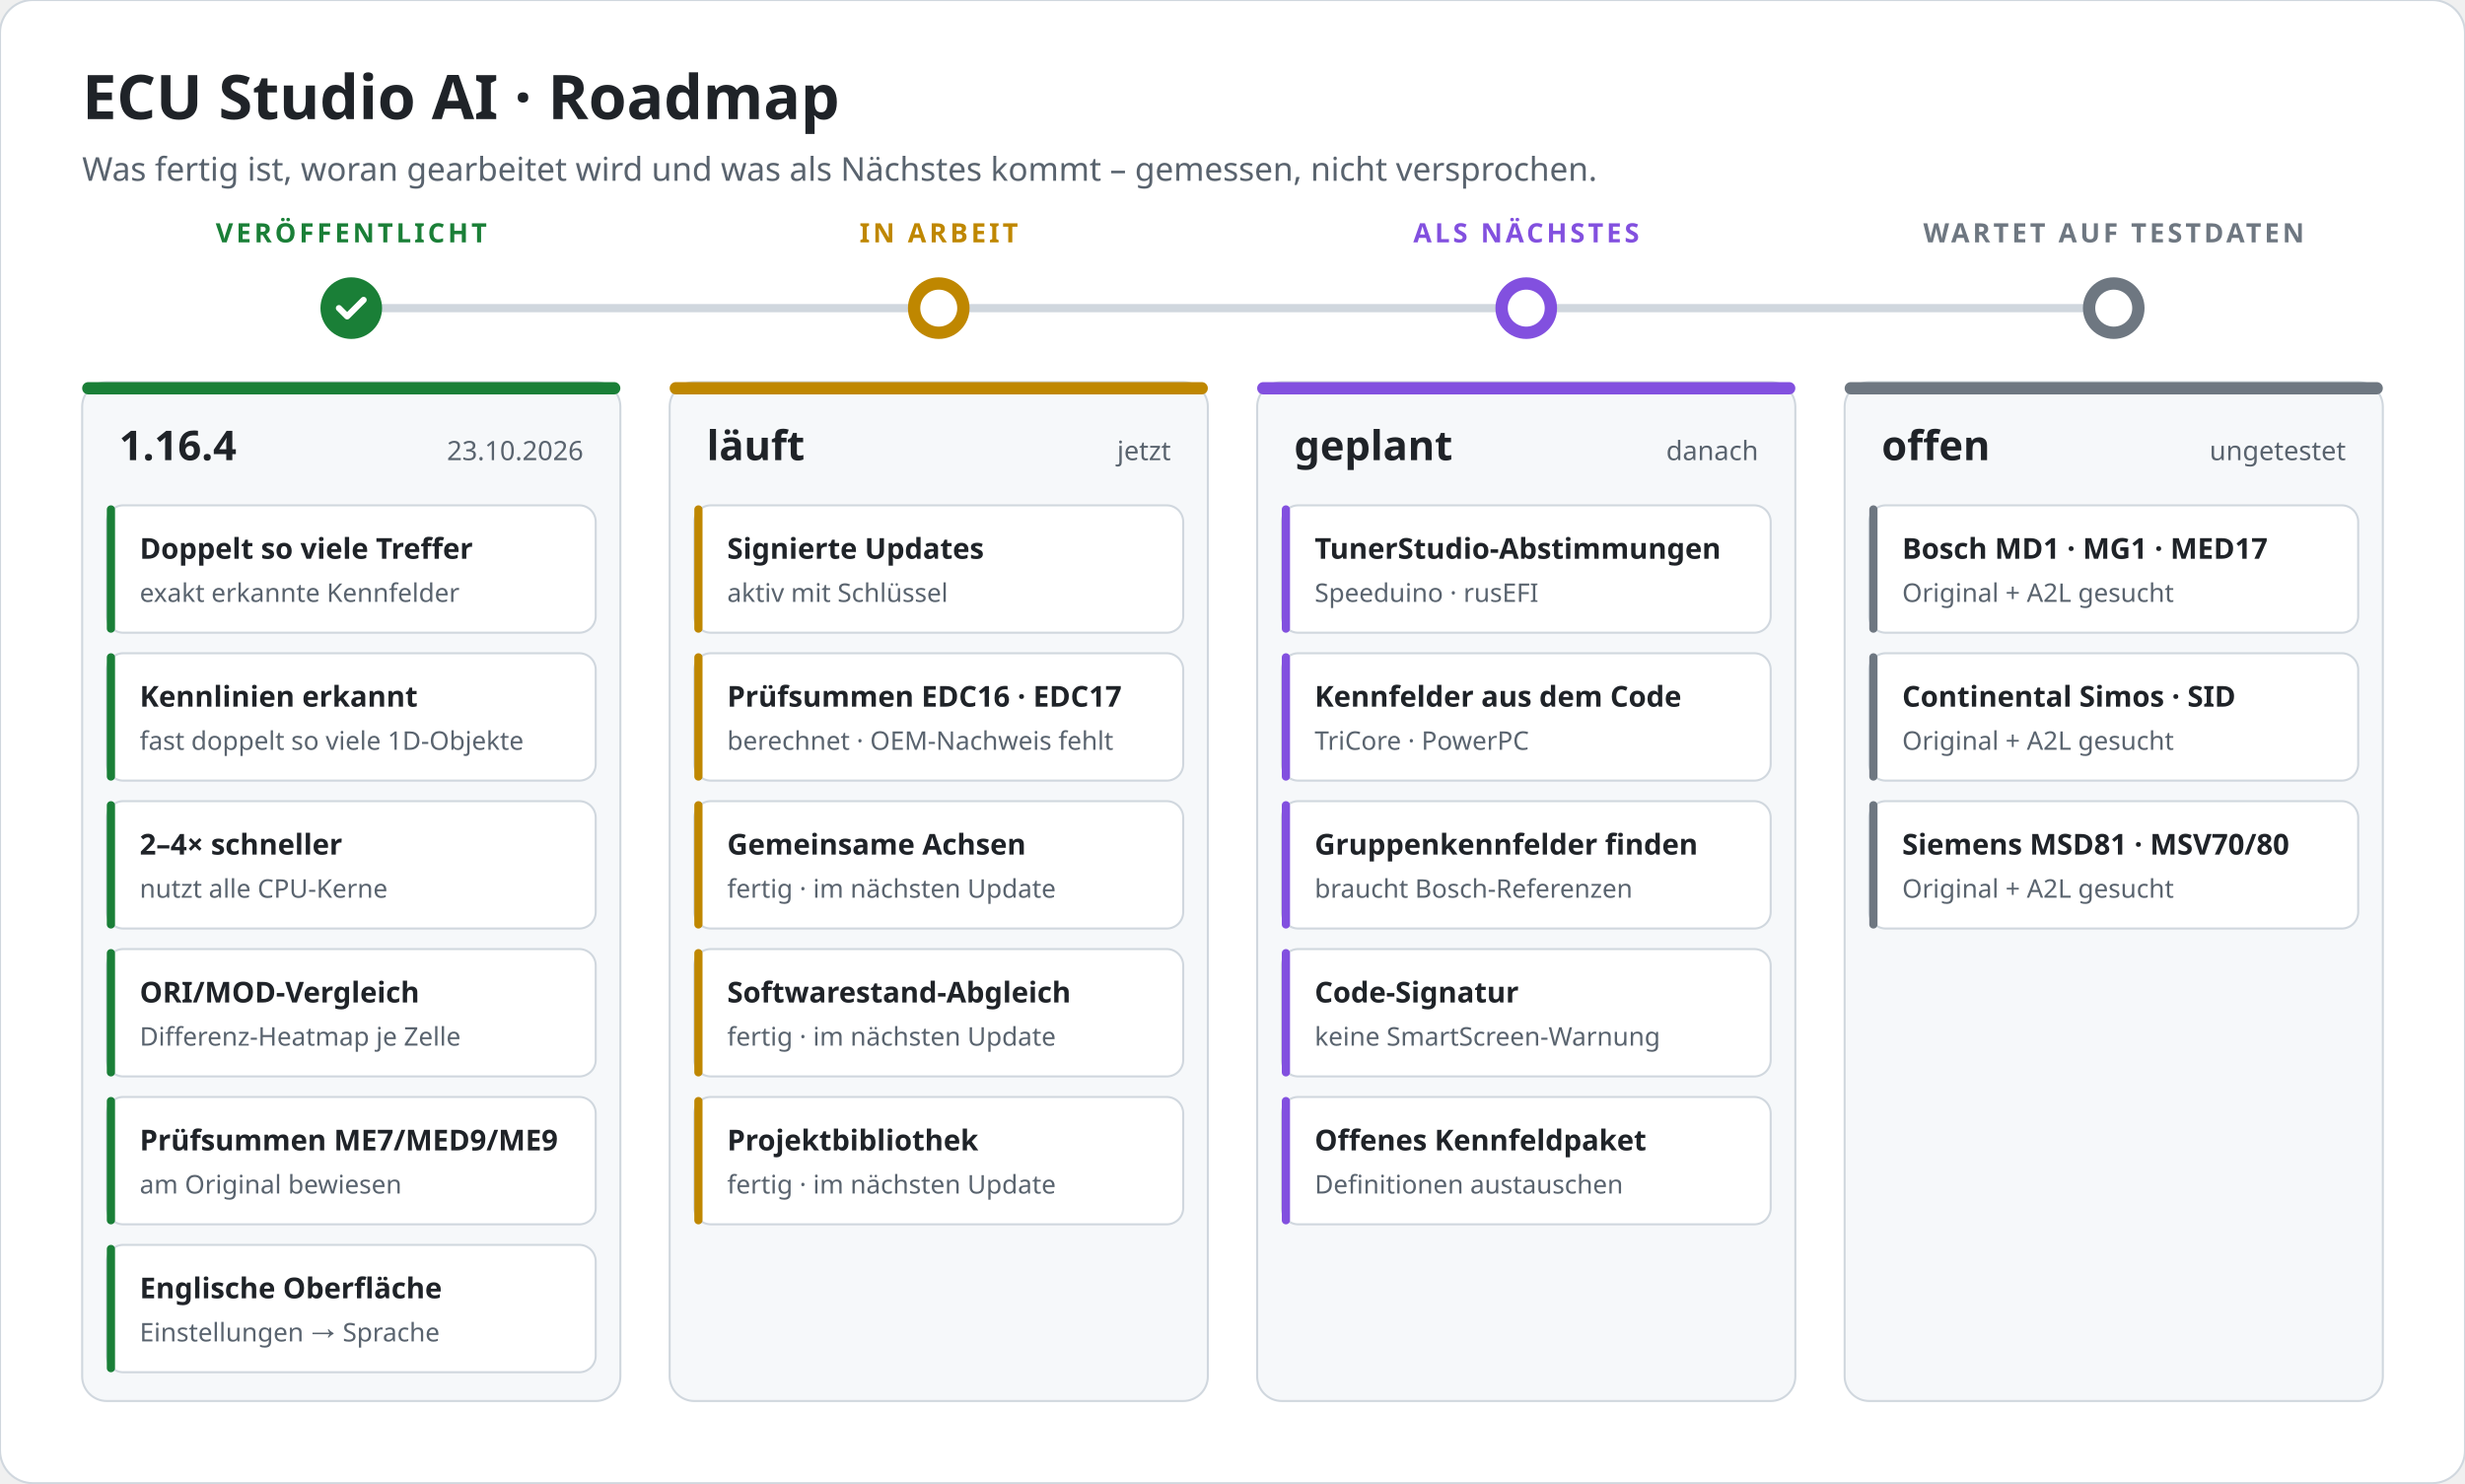
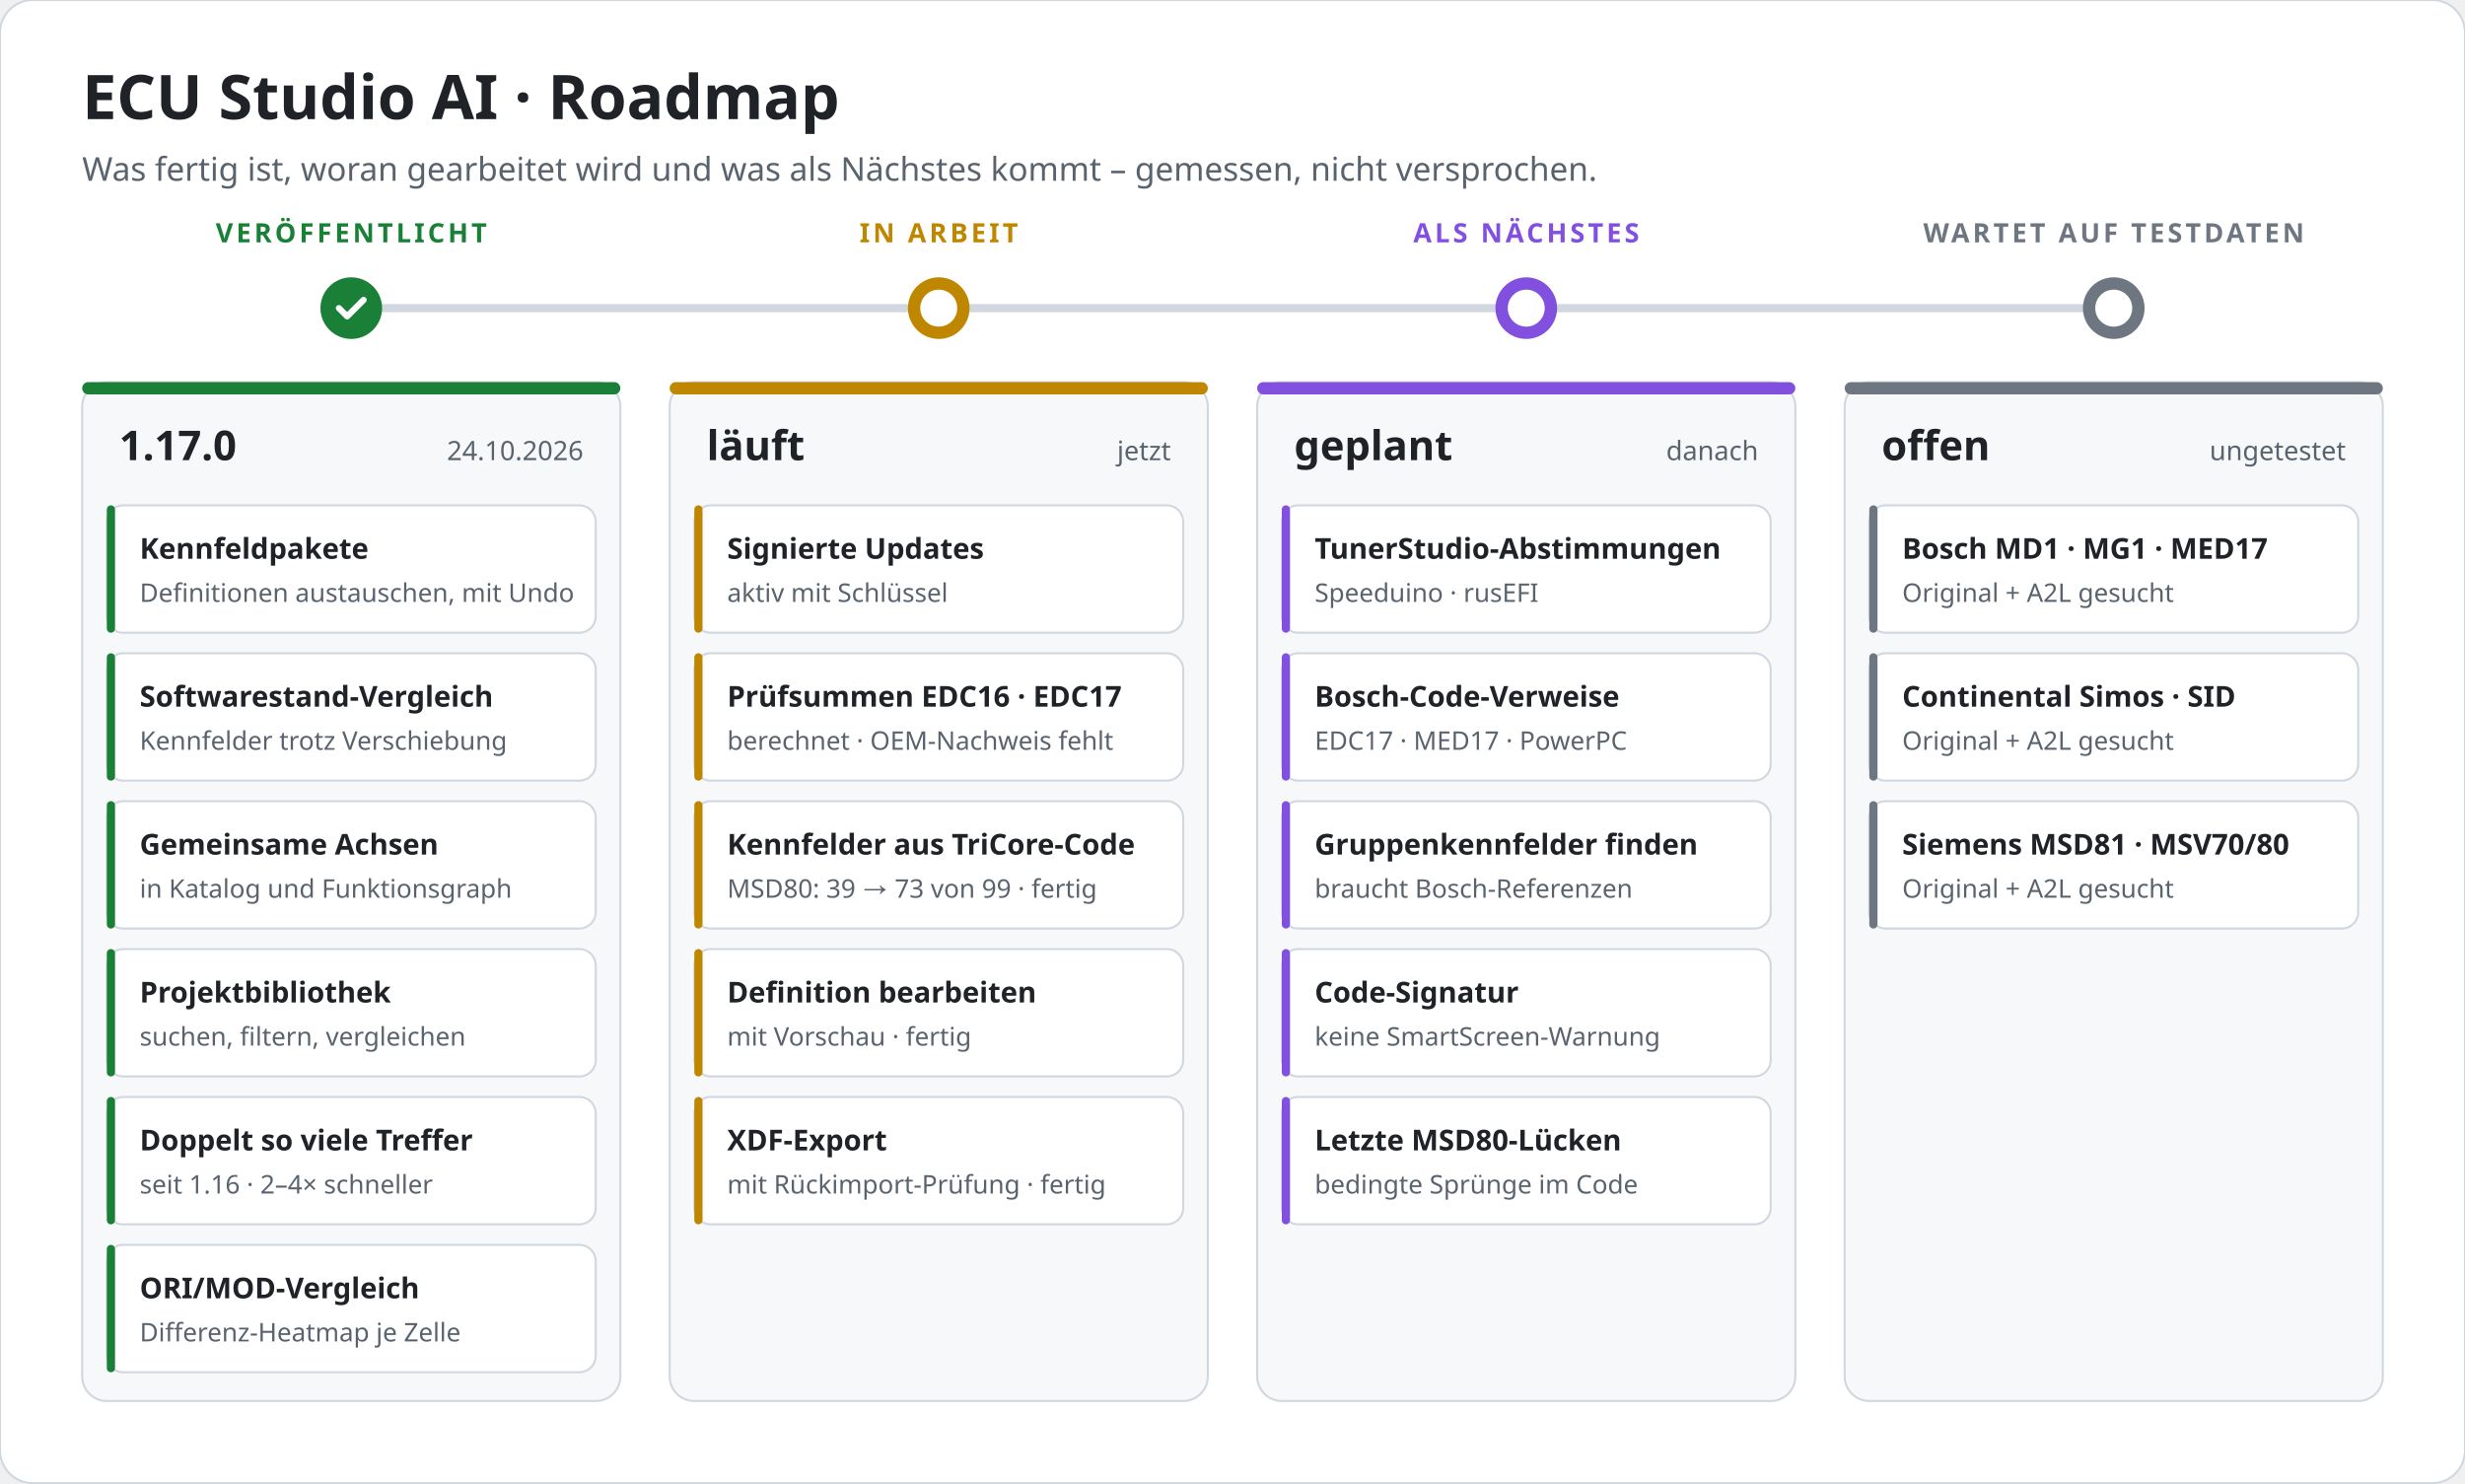
<svg xmlns="http://www.w3.org/2000/svg" width="1200" height="722" viewBox="0 0 1200 722" font-family="-apple-system,BlinkMacSystemFont,'Segoe UI','Noto Sans',Helvetica,Arial,sans-serif">
  <rect width="1200" height="722" rx="16" fill="#ffffff" stroke="#d0d7de" />
  <text x="40" y="58" font-size="30" font-weight="700" fill="#1f2328">ECU Studio AI · Roadmap</text>
  <text x="40" y="88" font-size="16" fill="#59636e">Was fertig ist, woran gearbeitet wird und was als Nächstes kommt – gemessen, nicht versprochen.</text>
  <line x1="171.0" y1="150" x2="1029.0" y2="150" stroke="#d0d7de" stroke-width="4" stroke-linecap="round" />
  <line x1="171.0" y1="150" x2="171.0" y2="150" stroke="#1a7f37" stroke-width="4" stroke-linecap="round" />
  <circle cx="171.0" cy="150" r="15" fill="#1a7f37" />
  <path d="M165.0 150 l4 4 l8 -8" stroke="#ffffff" stroke-width="3" fill="none" stroke-linecap="round" stroke-linejoin="round" />
  <text x="171.0" y="118" text-anchor="middle" font-size="13" font-weight="700" letter-spacing="1.5" fill="#1a7f37">VERÖFFENTLICHT</text>
  <rect x="40" y="186" width="262" height="496" rx="12" fill="#f6f8fa" stroke="#d0d7de" />
  <rect x="40" y="186" width="262" height="6" rx="3" fill="#1a7f37" />
-   <text x="58" y="224" font-size="20" font-weight="700" fill="#1f2328">1.16.4</text>
-   <text x="284" y="224" text-anchor="end" font-size="13" fill="#59636e">23.10.2026</text>
+   <text x="58" y="224" font-size="20" font-weight="700" fill="#1f2328">1.17.0</text>
+   <text x="284" y="224" text-anchor="end" font-size="13" fill="#59636e">24.10.2026</text>
  <rect x="52" y="246" width="238" height="62" rx="8" fill="#ffffff" stroke="#d0d7de" />
  <rect x="52" y="246" width="4" height="62" rx="2" fill="#1a7f37" />
-   <text x="68" y="272" font-size="14" font-weight="600" fill="#1f2328">Doppelt so viele Treffer</text>
-   <text x="68" y="293" font-size="12.5" fill="#59636e">exakt erkannte Kennfelder</text>
+   <text x="68" y="272" font-size="14" font-weight="600" fill="#1f2328">Kennfeldpakete</text>
+   <text x="68" y="293" font-size="12.5" fill="#59636e">Definitionen austauschen, mit Undo</text>
  <rect x="52" y="318" width="238" height="62" rx="8" fill="#ffffff" stroke="#d0d7de" />
  <rect x="52" y="318" width="4" height="62" rx="2" fill="#1a7f37" />
-   <text x="68" y="344" font-size="14" font-weight="600" fill="#1f2328">Kennlinien erkannt</text>
-   <text x="68" y="365" font-size="12.5" fill="#59636e">fast doppelt so viele 1D-Objekte</text>
+   <text x="68" y="344" font-size="14" font-weight="600" fill="#1f2328">Softwarestand-Vergleich</text>
+   <text x="68" y="365" font-size="12.5" fill="#59636e">Kennfelder trotz Verschiebung</text>
  <rect x="52" y="390" width="238" height="62" rx="8" fill="#ffffff" stroke="#d0d7de" />
  <rect x="52" y="390" width="4" height="62" rx="2" fill="#1a7f37" />
-   <text x="68" y="416" font-size="14" font-weight="600" fill="#1f2328">2–4× schneller</text>
-   <text x="68" y="437" font-size="12.5" fill="#59636e">nutzt alle CPU-Kerne</text>
+   <text x="68" y="416" font-size="14" font-weight="600" fill="#1f2328">Gemeinsame Achsen</text>
+   <text x="68" y="437" font-size="12.5" fill="#59636e">in Katalog und Funktionsgraph</text>
  <rect x="52" y="462" width="238" height="62" rx="8" fill="#ffffff" stroke="#d0d7de" />
  <rect x="52" y="462" width="4" height="62" rx="2" fill="#1a7f37" />
-   <text x="68" y="488" font-size="14" font-weight="600" fill="#1f2328">ORI/MOD-Vergleich</text>
-   <text x="68" y="509" font-size="12.5" fill="#59636e">Differenz-Heatmap je Zelle</text>
+   <text x="68" y="488" font-size="14" font-weight="600" fill="#1f2328">Projektbibliothek</text>
+   <text x="68" y="509" font-size="12.5" fill="#59636e">suchen, filtern, vergleichen</text>
  <rect x="52" y="534" width="238" height="62" rx="8" fill="#ffffff" stroke="#d0d7de" />
  <rect x="52" y="534" width="4" height="62" rx="2" fill="#1a7f37" />
-   <text x="68" y="560" font-size="14" font-weight="600" fill="#1f2328">Prüfsummen ME7/MED9/ME9</text>
-   <text x="68" y="581" font-size="12.5" fill="#59636e">am Original bewiesen</text>
+   <text x="68" y="560" font-size="14" font-weight="600" fill="#1f2328">Doppelt so viele Treffer</text>
+   <text x="68" y="581" font-size="12.5" fill="#59636e">seit 1.16 · 2–4× schneller</text>
  <rect x="52" y="606" width="238" height="62" rx="8" fill="#ffffff" stroke="#d0d7de" />
  <rect x="52" y="606" width="4" height="62" rx="2" fill="#1a7f37" />
-   <text x="68" y="632" font-size="14" font-weight="600" fill="#1f2328">Englische Oberfläche</text>
-   <text x="68" y="653" font-size="12.5" fill="#59636e">Einstellungen → Sprache</text>
+   <text x="68" y="632" font-size="14" font-weight="600" fill="#1f2328">ORI/MOD-Vergleich</text>
+   <text x="68" y="653" font-size="12.5" fill="#59636e">Differenz-Heatmap je Zelle</text>
  <circle cx="457.0" cy="150" r="15" fill="#bf8700" />
  <circle cx="457.0" cy="150" r="9" fill="#ffffff" />
  <text x="457.0" y="118" text-anchor="middle" font-size="13" font-weight="700" letter-spacing="1.5" fill="#bf8700">IN ARBEIT</text>
  <rect x="326" y="186" width="262" height="496" rx="12" fill="#f6f8fa" stroke="#d0d7de" />
  <rect x="326" y="186" width="262" height="6" rx="3" fill="#bf8700" />
  <text x="344" y="224" font-size="20" font-weight="700" fill="#1f2328">läuft</text>
  <text x="570" y="224" text-anchor="end" font-size="13" fill="#59636e">jetzt</text>
  <rect x="338" y="246" width="238" height="62" rx="8" fill="#ffffff" stroke="#d0d7de" />
  <rect x="338" y="246" width="4" height="62" rx="2" fill="#bf8700" />
  <text x="354" y="272" font-size="14" font-weight="600" fill="#1f2328">Signierte Updates</text>
  <text x="354" y="293" font-size="12.5" fill="#59636e">aktiv mit Schlüssel</text>
  <rect x="338" y="318" width="238" height="62" rx="8" fill="#ffffff" stroke="#d0d7de" />
  <rect x="338" y="318" width="4" height="62" rx="2" fill="#bf8700" />
  <text x="354" y="344" font-size="14" font-weight="600" fill="#1f2328">Prüfsummen EDC16 · EDC17</text>
  <text x="354" y="365" font-size="12.5" fill="#59636e">berechnet · OEM-Nachweis fehlt</text>
  <rect x="338" y="390" width="238" height="62" rx="8" fill="#ffffff" stroke="#d0d7de" />
  <rect x="338" y="390" width="4" height="62" rx="2" fill="#bf8700" />
-   <text x="354" y="416" font-size="14" font-weight="600" fill="#1f2328">Gemeinsame Achsen</text>
-   <text x="354" y="437" font-size="12.5" fill="#59636e">fertig · im nächsten Update</text>
+   <text x="354" y="416" font-size="14" font-weight="600" fill="#1f2328">Kennfelder aus TriCore-Code</text>
+   <text x="354" y="437" font-size="12.5" fill="#59636e">MSD80: 39 → 73 von 99 · fertig</text>
  <rect x="338" y="462" width="238" height="62" rx="8" fill="#ffffff" stroke="#d0d7de" />
  <rect x="338" y="462" width="4" height="62" rx="2" fill="#bf8700" />
-   <text x="354" y="488" font-size="14" font-weight="600" fill="#1f2328">Softwarestand-Abgleich</text>
-   <text x="354" y="509" font-size="12.5" fill="#59636e">fertig · im nächsten Update</text>
+   <text x="354" y="488" font-size="14" font-weight="600" fill="#1f2328">Definition bearbeiten</text>
+   <text x="354" y="509" font-size="12.5" fill="#59636e">mit Vorschau · fertig</text>
  <rect x="338" y="534" width="238" height="62" rx="8" fill="#ffffff" stroke="#d0d7de" />
  <rect x="338" y="534" width="4" height="62" rx="2" fill="#bf8700" />
-   <text x="354" y="560" font-size="14" font-weight="600" fill="#1f2328">Projektbibliothek</text>
-   <text x="354" y="581" font-size="12.5" fill="#59636e">fertig · im nächsten Update</text>
+   <text x="354" y="560" font-size="14" font-weight="600" fill="#1f2328">XDF-Export</text>
+   <text x="354" y="581" font-size="12.5" fill="#59636e">mit Rückimport-Prüfung · fertig</text>
  <circle cx="743.0" cy="150" r="15" fill="#8250df" />
  <circle cx="743.0" cy="150" r="9" fill="#ffffff" />
  <text x="743.0" y="118" text-anchor="middle" font-size="13" font-weight="700" letter-spacing="1.5" fill="#8250df">ALS NÄCHSTES</text>
  <rect x="612" y="186" width="262" height="496" rx="12" fill="#f6f8fa" stroke="#d0d7de" />
  <rect x="612" y="186" width="262" height="6" rx="3" fill="#8250df" />
  <text x="630" y="224" font-size="20" font-weight="700" fill="#1f2328">geplant</text>
  <text x="856" y="224" text-anchor="end" font-size="13" fill="#59636e">danach</text>
  <rect x="624" y="246" width="238" height="62" rx="8" fill="#ffffff" stroke="#d0d7de" />
  <rect x="624" y="246" width="4" height="62" rx="2" fill="#8250df" />
  <text x="640" y="272" font-size="14" font-weight="600" fill="#1f2328">TunerStudio-Abstimmungen</text>
  <text x="640" y="293" font-size="12.5" fill="#59636e">Speeduino · rusEFI</text>
  <rect x="624" y="318" width="238" height="62" rx="8" fill="#ffffff" stroke="#d0d7de" />
  <rect x="624" y="318" width="4" height="62" rx="2" fill="#8250df" />
-   <text x="640" y="344" font-size="14" font-weight="600" fill="#1f2328">Kennfelder aus dem Code</text>
-   <text x="640" y="365" font-size="12.5" fill="#59636e">TriCore · PowerPC</text>
+   <text x="640" y="344" font-size="14" font-weight="600" fill="#1f2328">Bosch-Code-Verweise</text>
+   <text x="640" y="365" font-size="12.5" fill="#59636e">EDC17 · MED17 · PowerPC</text>
  <rect x="624" y="390" width="238" height="62" rx="8" fill="#ffffff" stroke="#d0d7de" />
  <rect x="624" y="390" width="4" height="62" rx="2" fill="#8250df" />
  <text x="640" y="416" font-size="14" font-weight="600" fill="#1f2328">Gruppenkennfelder finden</text>
  <text x="640" y="437" font-size="12.5" fill="#59636e">braucht Bosch-Referenzen</text>
  <rect x="624" y="462" width="238" height="62" rx="8" fill="#ffffff" stroke="#d0d7de" />
  <rect x="624" y="462" width="4" height="62" rx="2" fill="#8250df" />
  <text x="640" y="488" font-size="14" font-weight="600" fill="#1f2328">Code-Signatur</text>
  <text x="640" y="509" font-size="12.5" fill="#59636e">keine SmartScreen-Warnung</text>
  <rect x="624" y="534" width="238" height="62" rx="8" fill="#ffffff" stroke="#d0d7de" />
  <rect x="624" y="534" width="4" height="62" rx="2" fill="#8250df" />
-   <text x="640" y="560" font-size="14" font-weight="600" fill="#1f2328">Offenes Kennfeldpaket</text>
-   <text x="640" y="581" font-size="12.5" fill="#59636e">Definitionen austauschen</text>
+   <text x="640" y="560" font-size="14" font-weight="600" fill="#1f2328">Letzte MSD80-Lücken</text>
+   <text x="640" y="581" font-size="12.5" fill="#59636e">bedingte Sprünge im Code</text>
  <circle cx="1029.0" cy="150" r="15" fill="#6e7781" />
  <circle cx="1029.0" cy="150" r="9" fill="#ffffff" />
  <text x="1029.0" y="118" text-anchor="middle" font-size="13" font-weight="700" letter-spacing="1.5" fill="#6e7781">WARTET AUF TESTDATEN</text>
  <rect x="898" y="186" width="262" height="496" rx="12" fill="#f6f8fa" stroke="#d0d7de" />
  <rect x="898" y="186" width="262" height="6" rx="3" fill="#6e7781" />
  <text x="916" y="224" font-size="20" font-weight="700" fill="#1f2328">offen</text>
  <text x="1142" y="224" text-anchor="end" font-size="13" fill="#59636e">ungetestet</text>
  <rect x="910" y="246" width="238" height="62" rx="8" fill="#ffffff" stroke="#d0d7de" />
  <rect x="910" y="246" width="4" height="62" rx="2" fill="#6e7781" />
  <text x="926" y="272" font-size="14" font-weight="600" fill="#1f2328">Bosch MD1 · MG1 · MED17</text>
  <text x="926" y="293" font-size="12.5" fill="#59636e">Original + A2L gesucht</text>
  <rect x="910" y="318" width="238" height="62" rx="8" fill="#ffffff" stroke="#d0d7de" />
  <rect x="910" y="318" width="4" height="62" rx="2" fill="#6e7781" />
  <text x="926" y="344" font-size="14" font-weight="600" fill="#1f2328">Continental Simos · SID</text>
  <text x="926" y="365" font-size="12.5" fill="#59636e">Original + A2L gesucht</text>
  <rect x="910" y="390" width="238" height="62" rx="8" fill="#ffffff" stroke="#d0d7de" />
  <rect x="910" y="390" width="4" height="62" rx="2" fill="#6e7781" />
  <text x="926" y="416" font-size="14" font-weight="600" fill="#1f2328">Siemens MSD81 · MSV70/80</text>
  <text x="926" y="437" font-size="12.5" fill="#59636e">Original + A2L gesucht</text>
</svg>
